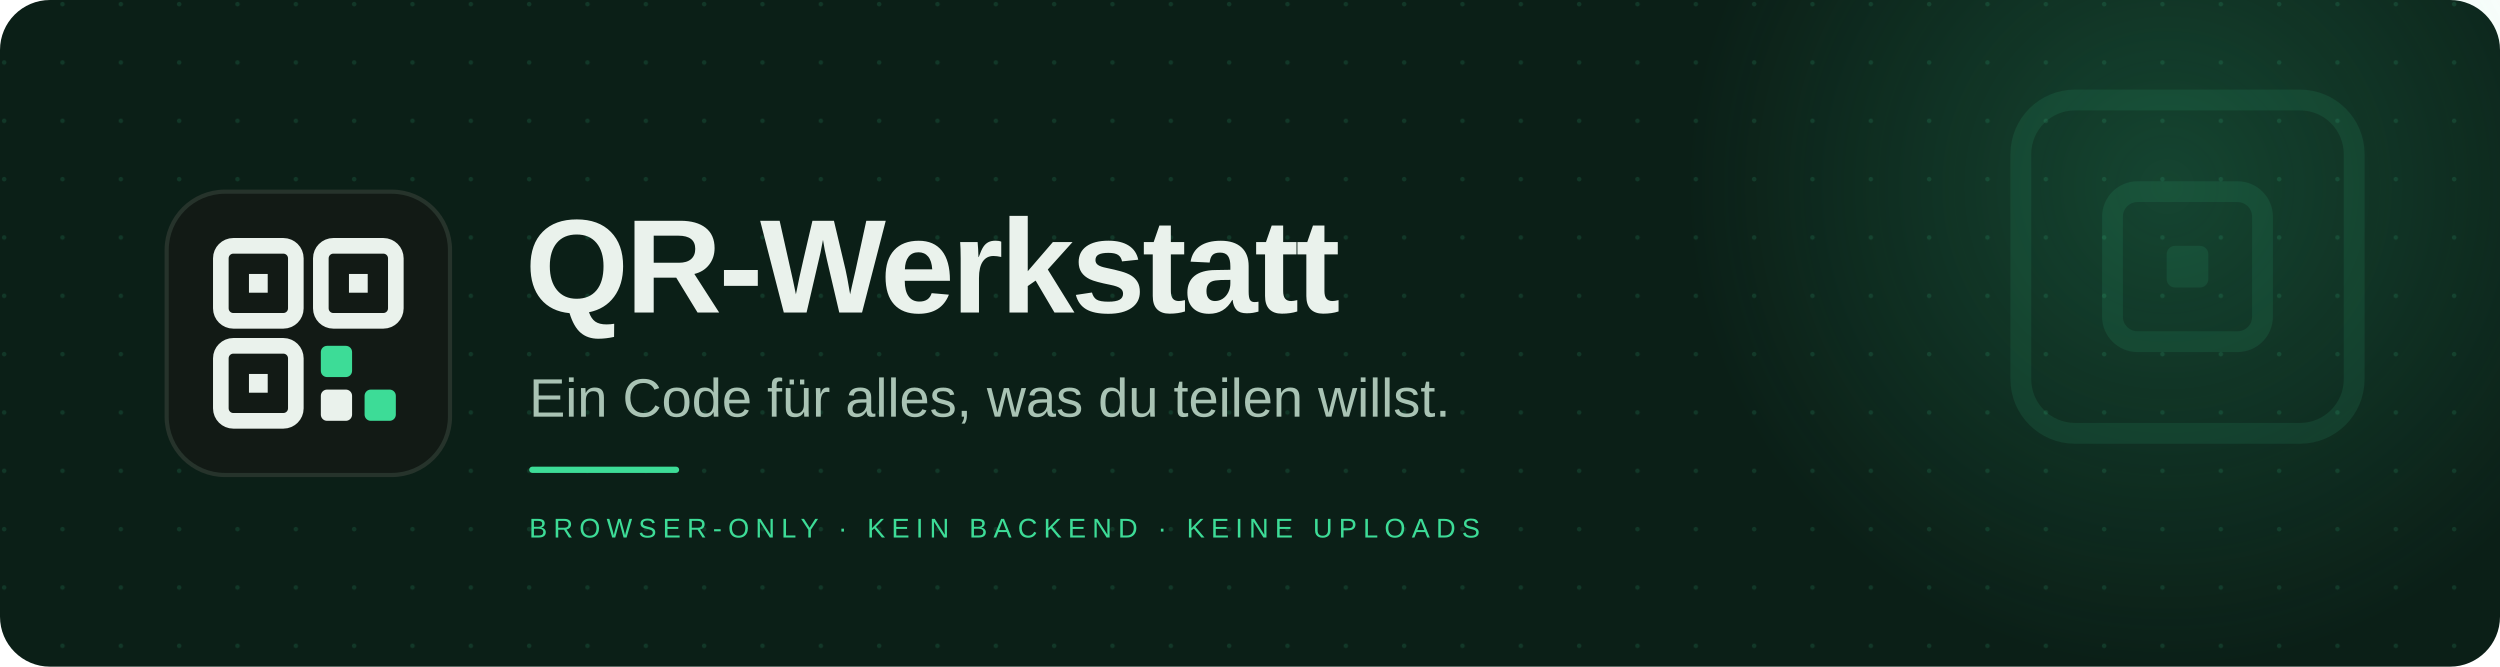
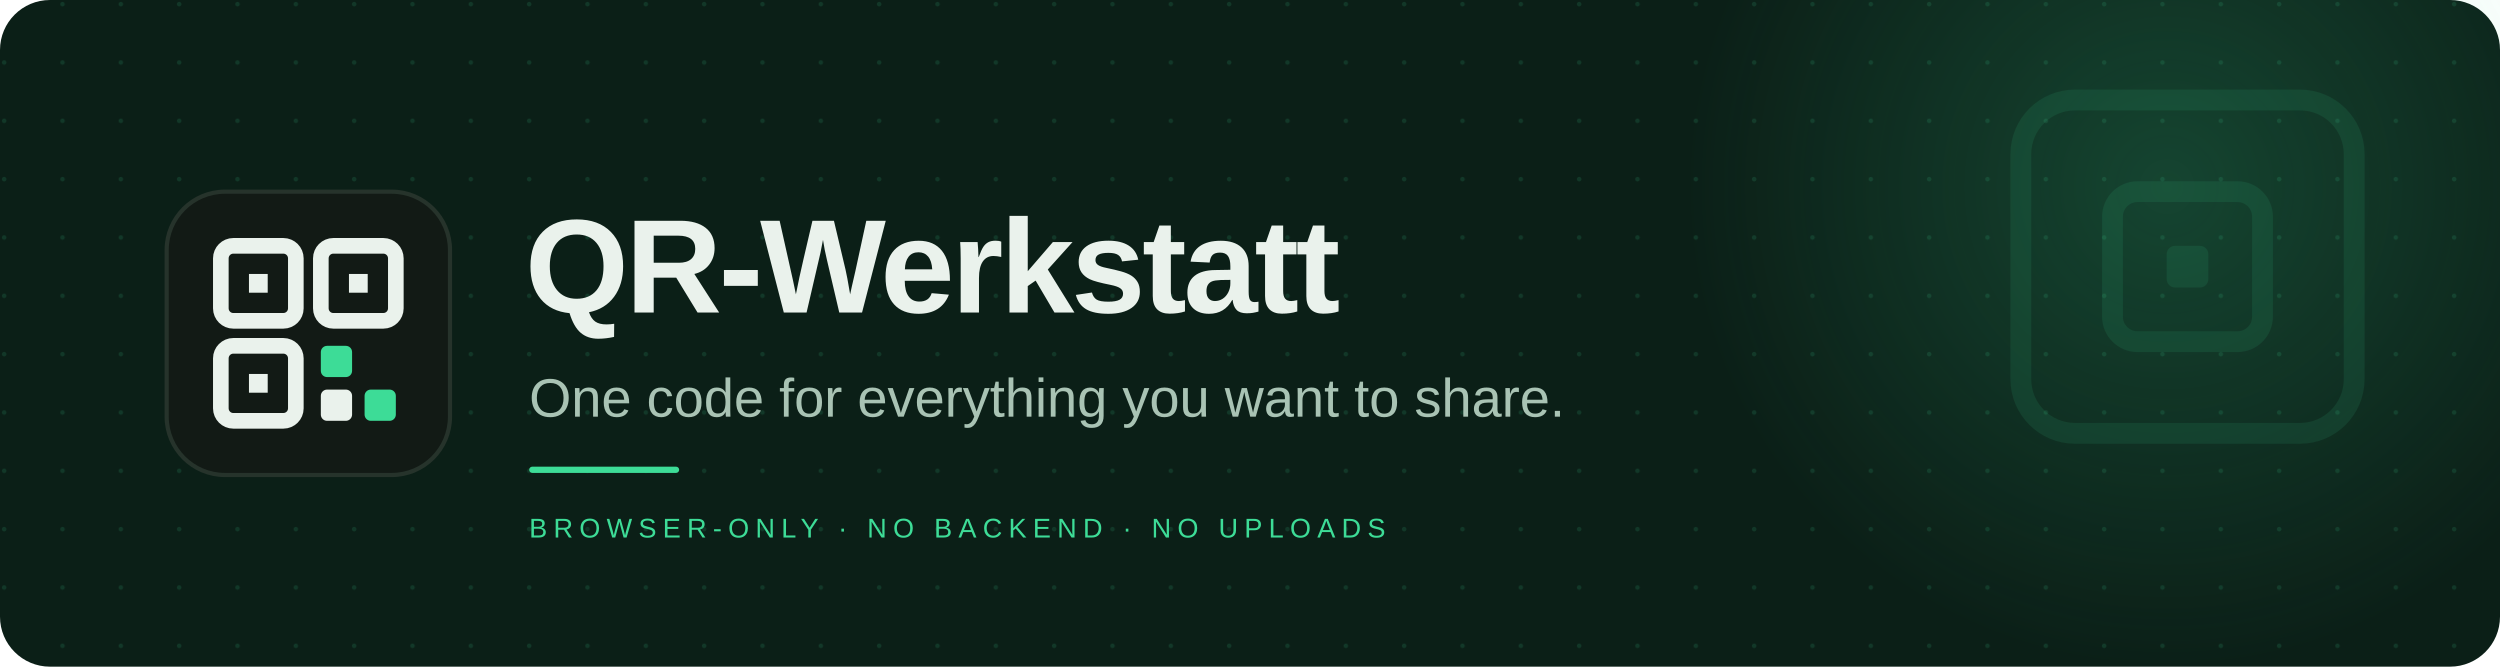
<svg xmlns="http://www.w3.org/2000/svg" width="1200" height="320" viewBox="0 0 1200 320" role="img" aria-labelledby="bannerTitle bannerDesc">
  <defs>
    <pattern id="bannerDots" width="28" height="28" patternUnits="userSpaceOnUse">
      <circle cx="2" cy="2" r="1.1" fill="#3ddc97" opacity="0.13" />
    </pattern>
    <radialGradient id="bannerGlow" cx="0.5" cy="0.5" r="0.5">
      <stop offset="0" stop-color="#3ddc97" stop-opacity="0.20" />
      <stop offset="1" stop-color="#3ddc97" stop-opacity="0" />
    </radialGradient>
  </defs>
  <rect width="1200" height="320" rx="24" fill="#0b1f17" />
  <rect width="1200" height="320" rx="24" fill="url(#bannerDots)" />
  <circle cx="1040" cy="90" r="230" fill="url(#bannerGlow)" />
  <g opacity="0.10" fill="none" stroke="#3ddc97" stroke-width="10">
    <rect x="970" y="48" width="160" height="160" rx="26" />
    <rect x="1014" y="92" width="72" height="72" rx="12" />
  </g>
  <rect x="1040" y="118" width="20" height="20" rx="4" fill="#3ddc97" opacity="0.10" />
  <g transform="translate(80 92)">
    <rect width="136" height="136" rx="28" fill="#121a15" stroke="#26332b" stroke-width="2" />
    <g transform="translate(20 20) scale(3)" fill="none" stroke="#eaf2ec" stroke-width="2.5">
      <rect x="2" y="2" width="12" height="12" rx="2" />
      <rect x="6.5" y="6.5" width="3" height="3" fill="#eaf2ec" stroke="none" />
      <rect x="18" y="2" width="12" height="12" rx="2" />
      <rect x="22.5" y="6.5" width="3" height="3" fill="#eaf2ec" stroke="none" />
      <rect x="2" y="18" width="12" height="12" rx="2" />
      <rect x="6.5" y="22.5" width="3" height="3" fill="#eaf2ec" stroke="none" />
      <rect x="18" y="18" width="5" height="5" rx="1" fill="#3ddc97" stroke="none" />
      <rect x="25" y="25" width="5" height="5" rx="1" fill="#3ddc97" stroke="none" />
      <rect x="18" y="25" width="5" height="5" rx="1" fill="#eaf2ec" stroke="none" />
    </g>
  </g>
  <text x="252" y="150" font-family="Segoe UI, Helvetica Neue, Arial, sans-serif" font-size="64" font-weight="800" fill="#eaf2ec" letter-spacing="-1.5">QR-Werkstatt</text>
-   <text x="254" y="200" font-family="Segoe UI, Helvetica Neue, Arial, sans-serif" font-size="26" fill="#a9c3b4">Ein Code für alles, was du teilen willst.</text>
+   <text x="254" y="200" font-family="Segoe UI, Helvetica Neue, Arial, sans-serif" font-size="26" fill="#a9c3b4">One code for everything you want to share.</text>
  <rect x="254" y="224" width="72" height="3" rx="1.5" fill="#3ddc97" />
-   <text x="254" y="258" font-family="Segoe UI, Helvetica Neue, Arial, sans-serif" font-size="13" letter-spacing="3" fill="#3ddc97">BROWSER-ONLY · KEIN BACKEND · KEINE UPLOADS</text>
+   <text x="254" y="258" font-family="Segoe UI, Helvetica Neue, Arial, sans-serif" font-size="13" letter-spacing="3" fill="#3ddc97">BROWSER-ONLY · NO BACKEND · NO UPLOADS</text>
</svg>
